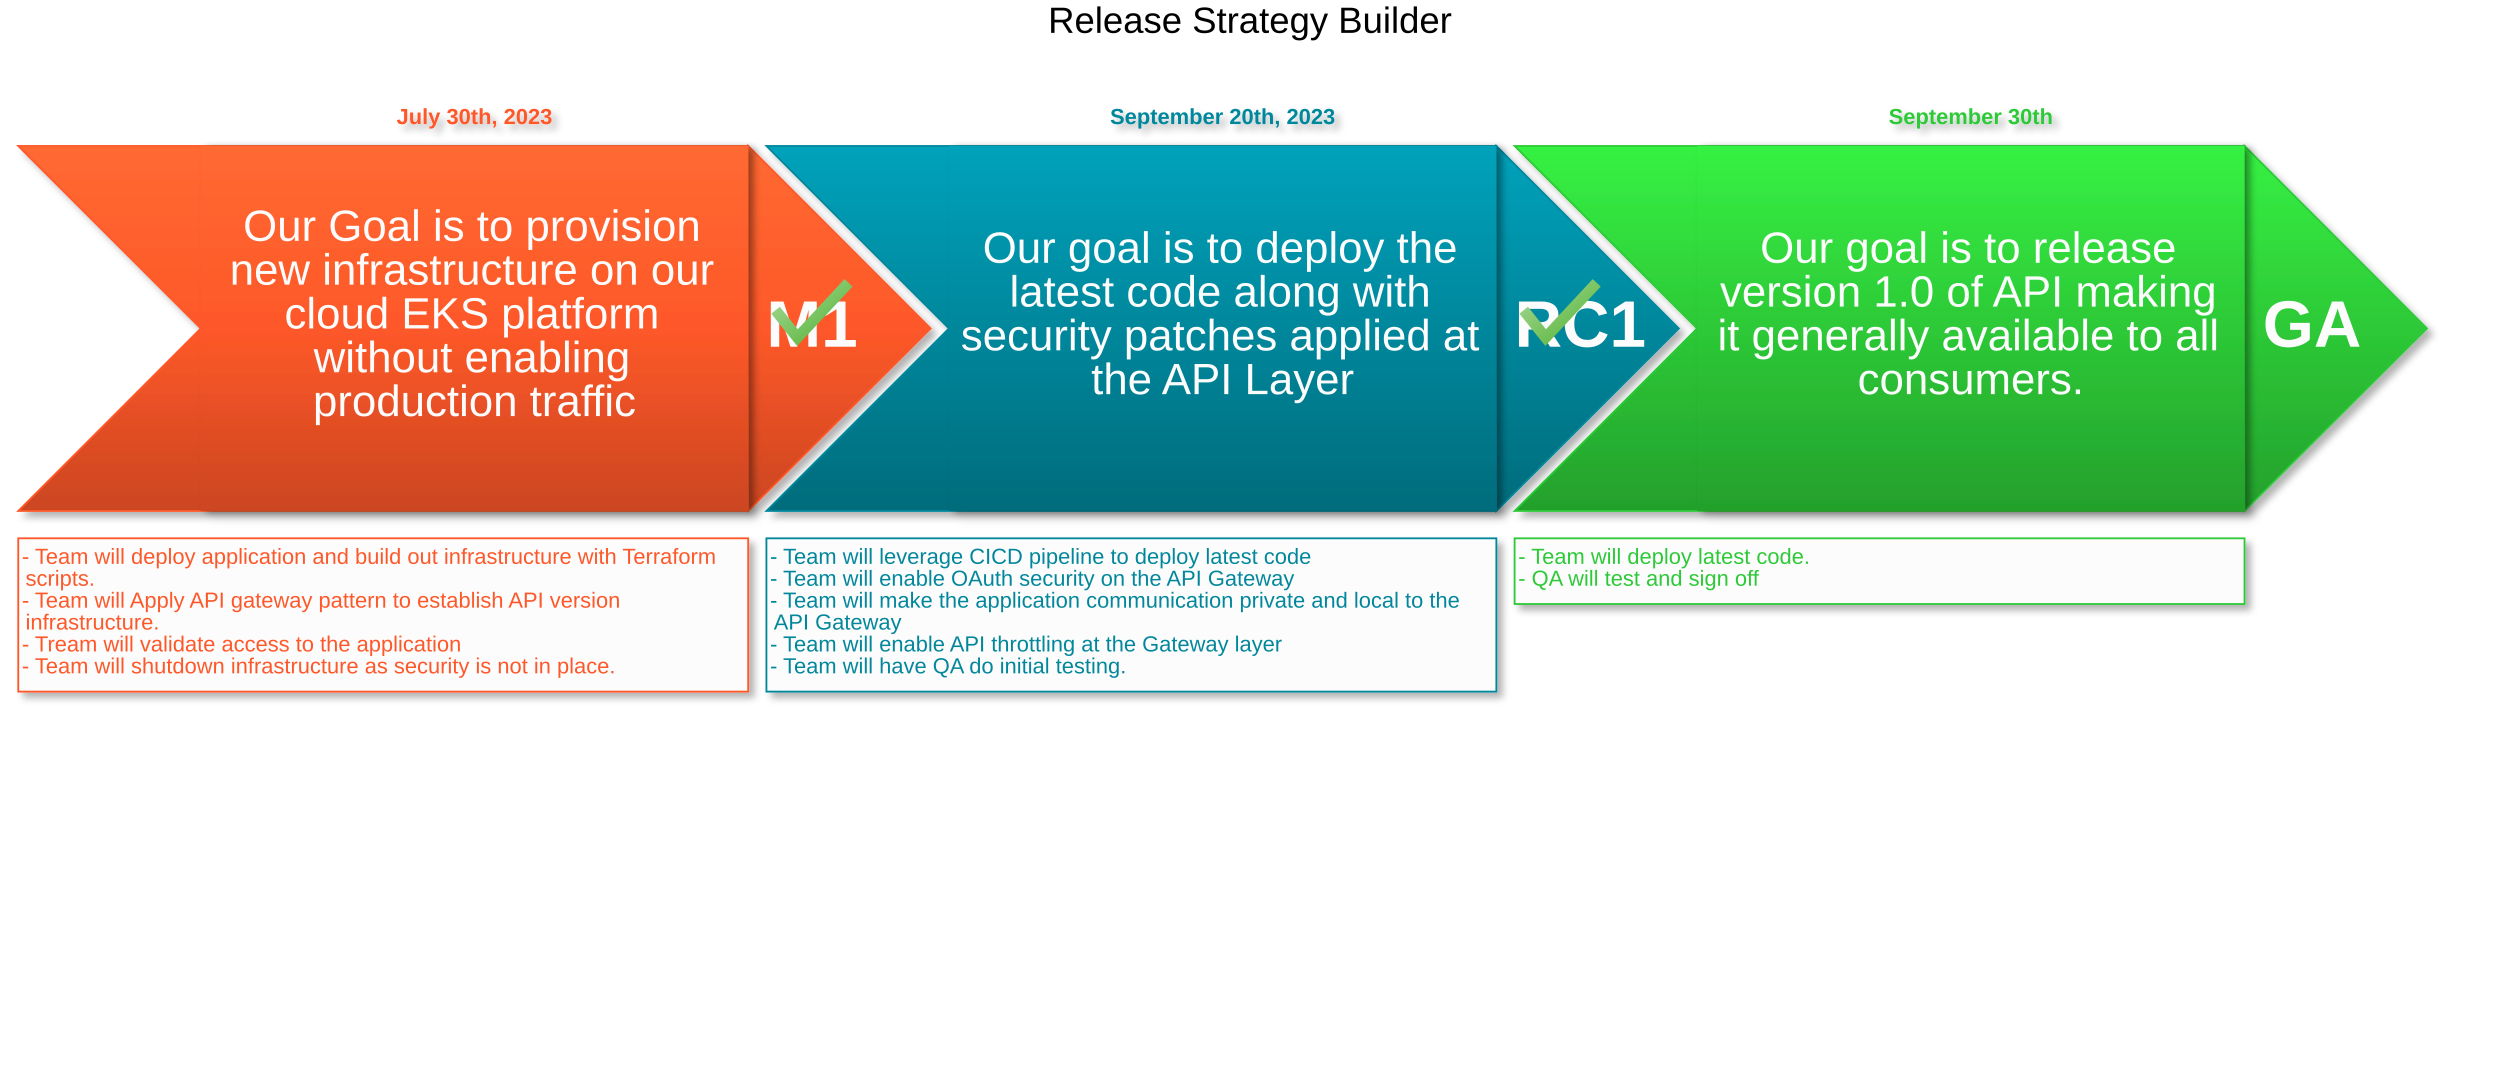
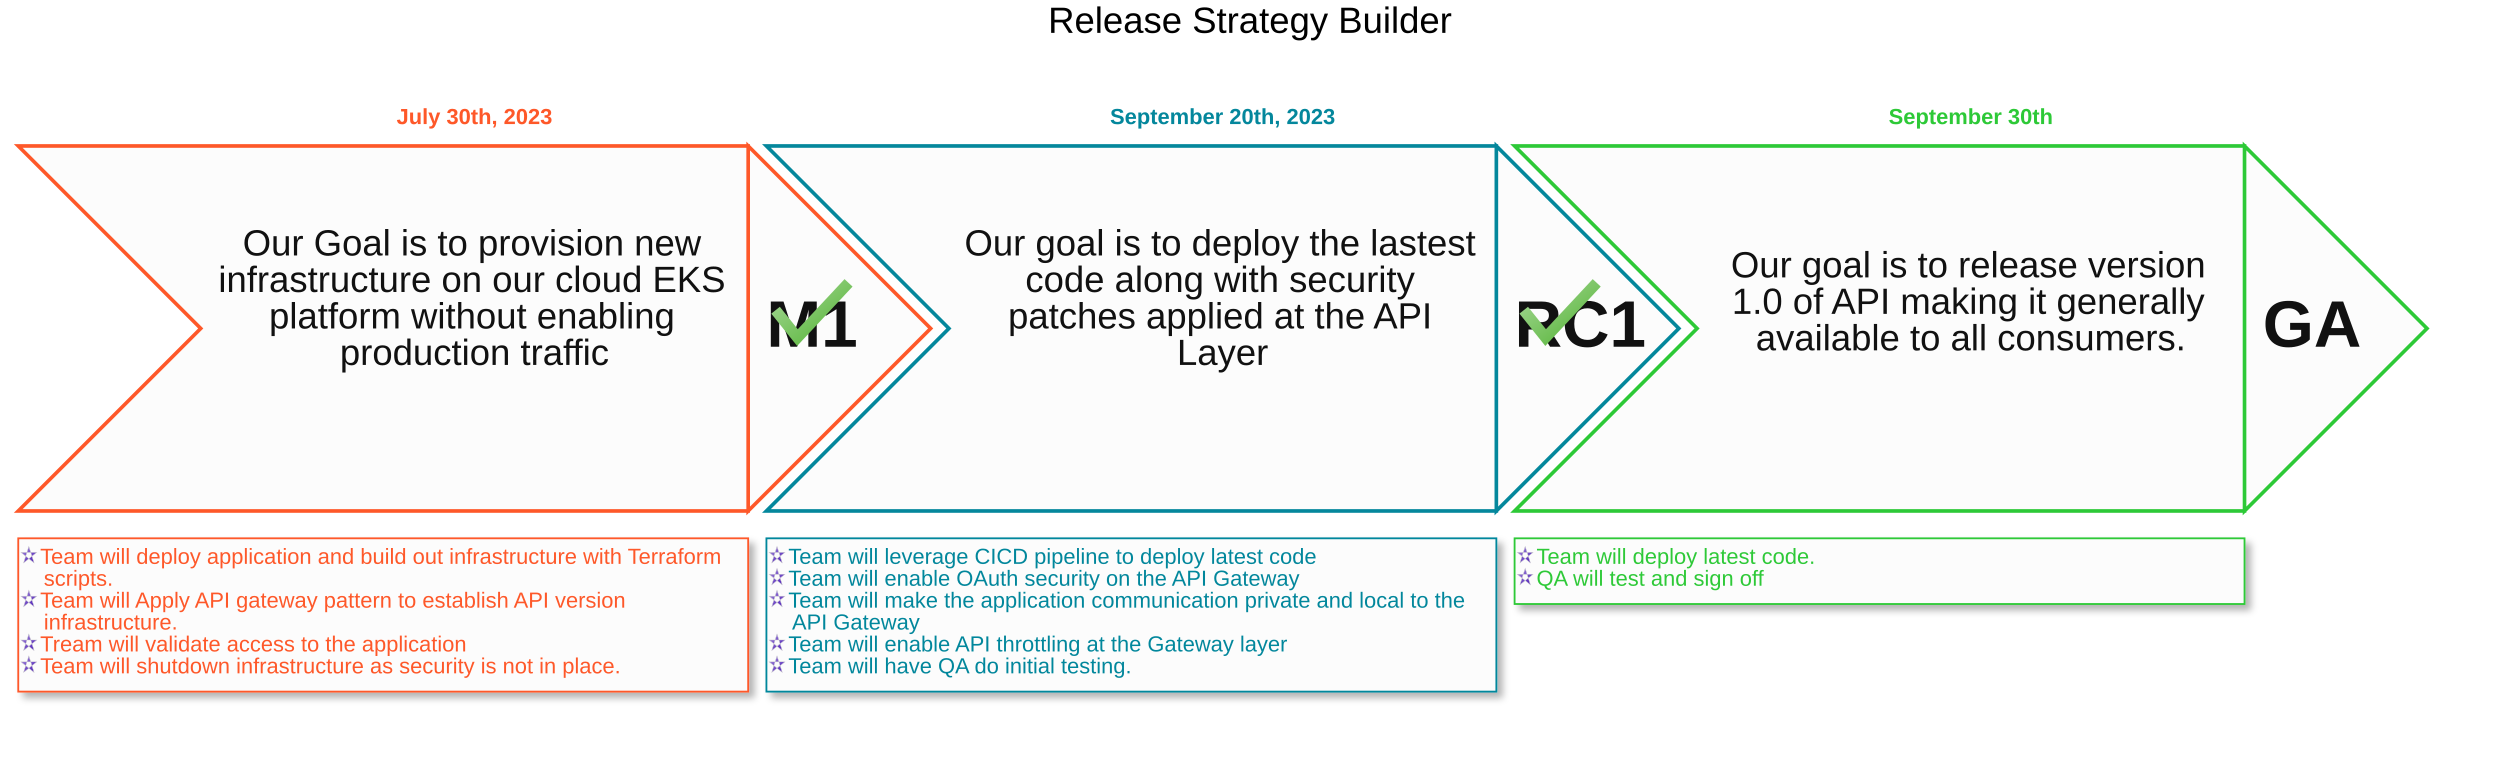
- <svg xmlns="http://www.w3.org/2000/svg" xmlns:xlink="http://www.w3.org/1999/xlink" width="1370.0" height="593.0" viewBox="0 0 1370.0 593.0" role="img" aria-label="Docops: Release Strategy" id="ID2a645719-cfa0-46b3-8f28-1da246a87410">
+ <svg xmlns="http://www.w3.org/2000/svg" xmlns:xlink="http://www.w3.org/1999/xlink" width="770.625" height="236.812" viewBox="0 0 1370.0 421.0" role="img" aria-label="Docops: Release Strategy" id="ID14a3f12f-a0fe-41ad-82ac-5913d8c461dc">
  <defs>
    <filter id="Bevel2" filterUnits="objectBoundingBox" x="-10%" y="-10%" width="150%" height="150%">
      <feGaussianBlur in="SourceAlpha" stdDeviation="0.5" result="blur" />
      <feSpecularLighting in="blur" surfaceScale="5" specularConstant="0.5" specularExponent="10" result="specOut" lighting-color="white">
        <fePointLight x="-5000" y="-10000" z="0000" />
      </feSpecularLighting>
      <feComposite in="specOut" in2="SourceAlpha" operator="in" result="specOut2" />
      <feComposite in="SourceGraphic" in2="specOut2" operator="arithmetic" k1="0" k2="1" k3="1" k4="0" result="litPaint" />
    </filter>
    <linearGradient id="ID0756d7d2-2648-4a67-89af-c133b3a8d4c9" x2="1" y2="1">
      <stop class="stop1" offset="0%" stop-color="#a48bdb">
        <animate attributeName="stop-color" values="#a48bdb;#7651c9;#4918B8;#a48bdb;#7651c9;#4918B8;" dur="20s" repeatCount="indefinite">
            </animate>
      </stop>
      <stop class="stop2" offset="50%" stop-color="#7651c9">
        <animate attributeName="stop-color" values="#a48bdb;#7651c9;#4918B8;#a48bdb;#7651c9;#4918B8;" dur="20s" repeatCount="indefinite">
            </animate>
      </stop>
      <stop class="stop3" offset="100%" stop-color="#4918B8">
        <animate attributeName="stop-color" values="#a48bdb;#7651c9;#4918B8;#a48bdb;#7651c9;#4918B8;" dur="20s" repeatCount="indefinite">
            </animate>
      </stop>
      <animateTransform attributeName="gradientTransform" type="rotate" values="360 .5 .5;0 .5 .5" dur="10s" repeatCount="indefinite" />
    </linearGradient>
    <linearGradient id="circlecheck" x2="1" y2="1">
      <stop class="stop1" offset="0%" stop-color="#a9d99a" />
      <stop class="stop2" offset="50%" stop-color="#7ec667" />
      <stop class="stop3" offset="100%" stop-color="#54B435" />
    </linearGradient>
+     <linearGradient id="dmode1" x2="0%" y2="100%">
+       <stop class="stop1" offset="0%" stop-color="#222627" />
+       <stop class="stop2" offset="50%" stop-color="#1d2021" />
+       <stop class="stop3" offset="100%" stop-color="#17191a" />
+     </linearGradient>
    <g id="completedCheck">
      <polyline points="10 25 22 40 50 10" fill="none" stroke="url(#circlecheck)" stroke-width="6" />
    </g>
-     <linearGradient id="shadM_rect_2a645719-cfa0-46b3-8f28-1da246a87410" x2="0%" y2="100%">
+     <g id="bullStar">
+       <svg height="24" width="24" viewBox="0 0 500,210">
+         <polygon points="100,10 40,198 190,78 10,78 160,198" style="fill:url(#ID0756d7d2-2648-4a67-89af-c133b3a8d4c9);stroke:#cccccc;stroke-width:5;fill-rule:evenodd;" />
+       </svg>
+     </g>
+     <linearGradient id="shadM_rect_14a3f12f-a0fe-41ad-82ac-5913d8c461dc" x2="0%" y2="100%">
      <stop offset="0%" style="stop-color:#ff6931" />
      <stop offset="50%" style="stop-color:#fe5829" />
      <stop offset="100%" style="stop-color:#cb4620" />
    </linearGradient>
-     <linearGradient id="shadR_rect_2a645719-cfa0-46b3-8f28-1da246a87410" x2="0%" y2="100%">
+     <linearGradient id="shadR_rect_14a3f12f-a0fe-41ad-82ac-5913d8c461dc" x2="0%" y2="100%">
      <stop offset="0%" style="stop-color:#04a2bb" />
      <stop offset="50%" style="stop-color:#04879C" />
      <stop offset="100%" style="stop-color:#036c7c" />
    </linearGradient>
-     <linearGradient id="shadG_rect_2a645719-cfa0-46b3-8f28-1da246a87410" x2="0%" y2="100%">
+     <linearGradient id="shadG_rect_14a3f12f-a0fe-41ad-82ac-5913d8c461dc" x2="0%" y2="100%">
      <stop offset="0%" style="stop-color:#36f142" />
      <stop offset="50%" style="stop-color:#2dc937" />
      <stop offset="100%" style="stop-color:#24a02c" />
    </linearGradient>
    <style>
-         #ID2a645719-cfa0-46b3-8f28-1da246a87410 .shadM { fill: #fe5829; -webkit-filter: drop-shadow(3px 3px 2px rgba(0, 0, 0, .3)); filter: drop-shadow(3px 3px 2px rgba(0, 0, 0, .3)); }
-         #ID2a645719-cfa0-46b3-8f28-1da246a87410 .shadR { fill: #04879C; -webkit-filter: drop-shadow(3px 3px 2px rgba(0, 0, 0, .3)); filter: drop-shadow(3px 3px 2px rgba(0, 0, 0, .3)); }
-         #ID2a645719-cfa0-46b3-8f28-1da246a87410 .shadG { fill: #2dc937; -webkit-filter: drop-shadow(3px 3px 2px rgba(0, 0, 0, .3)); filter: drop-shadow(3px 3px 2px rgba(0, 0, 0, .3)); }
-         #ID2a645719-cfa0-46b3-8f28-1da246a87410 .milestoneTL { font-family: Arial, "Helvetica Neue", Helvetica, sans-serif; font-weight: bold; }
-         #ID2a645719-cfa0-46b3-8f28-1da246a87410 .lines { font-size: 10px; }
-         #ID2a645719-cfa0-46b3-8f28-1da246a87410 .milestoneTL &gt; .entry { text-anchor: start; font-weight: normal; }
+         #ID14a3f12f-a0fe-41ad-82ac-5913d8c461dc .shadM { fill: #fe5829; -webkit-filter: drop-shadow(3px 3px 2px rgba(0, 0, 0, .3)); filter: drop-shadow(3px 3px 2px rgba(0, 0, 0, .3)); }
+         #ID14a3f12f-a0fe-41ad-82ac-5913d8c461dc .shadR { fill: #04879C; -webkit-filter: drop-shadow(3px 3px 2px rgba(0, 0, 0, .3)); filter: drop-shadow(3px 3px 2px rgba(0, 0, 0, .3)); }
+         #ID14a3f12f-a0fe-41ad-82ac-5913d8c461dc .shadG { fill: #2dc937; -webkit-filter: drop-shadow(3px 3px 2px rgba(0, 0, 0, .3)); filter: drop-shadow(3px 3px 2px rgba(0, 0, 0, .3)); }
+         #ID14a3f12f-a0fe-41ad-82ac-5913d8c461dc .milestoneTL { font-family: Arial, "Helvetica Neue", Helvetica, sans-serif; font-weight: bold; }
+         #ID14a3f12f-a0fe-41ad-82ac-5913d8c461dc .lines { font-size: 10px; }
+         #ID14a3f12f-a0fe-41ad-82ac-5913d8c461dc .milestoneTL &gt; .entry { text-anchor: start; font-weight: normal; }
        .raise { pointer-events: bounding-box; opacity: 1; filter: drop-shadow(3px 1px 2px rgb(0 0 0 / 0.4)); }
        .raise:hover { stroke: gold; stroke-width: 3px; opacity: 0.9; }

    </style>
  </defs>
  <text x="685.0" y="18" fill="#000000" text-anchor="middle" font-size="20px" font-family="Arial, Helvetica, sans-serif">Release Strategy Builder</text>
-   <g transform="translate(0,20),scale(1.0)" id="GID2a645719-cfa0-46b3-8f28-1da246a87410">
-     <g transform="translate(10,60)" class="shadM">
-       <text text-anchor="middle" x="250" y="-12" class="milestoneTL">July 30th, 2023</text>
-       <path d="m 0,0 h 400 v 200 h -400 l 0,0 l 100,-100 z" stroke="#fe5829" fill="url(#shadM_rect_2a645719-cfa0-46b3-8f28-1da246a87410)" />
-       <path d="m 400,0 v 200 l 100,-100 z" fill="url(#shadM_rect_2a645719-cfa0-46b3-8f28-1da246a87410)" stroke="#fe5829" />
-       <text x="410" y="110" class="milestoneTL" font-size="36px" fill="#fcfcfc">M1</text>
+   <g transform="translate(0,20),scale(1.0)" id="GID14a3f12f-a0fe-41ad-82ac-5913d8c461dc">
+     <g transform="translate(10,60)">
+       <text text-anchor="middle" x="250" y="-12" class="milestoneTL" fill="#fe5829">July 30th, 2023</text>
+       <path d="m 0,0 h 400 v 200 h -400 l 0,0 l 100,-100 z m 400,0 v 200 l 100,-100 z" fill="#fcfcfc" stroke="#fe5829" stroke-width="2" />
+       <text x="410" y="110" class="milestoneTL" font-size="36px" fill="#111111">M1</text>
      <use xlink:href="#completedCheck" x="405" y="65" width="24" height="24" />
      <g transform="translate(100,0)" cursor="pointer">
-         <rect x="0" y="0" height="200" width="300" fill="url(#shadM_rect_2a645719-cfa0-46b3-8f28-1da246a87410)" class="raise" />
-         <text text-anchor="middle" x="150" y="28" class="milestoneTL lines" font-size="12px" font-family="Arial, 'Helvetica Neue', Helvetica, sans-serif" font-weight="bold" fill="#fcfcfc">
-           <tspan x="150" dy="24" text-anchor="middle" font-family="Arial, 'Helvetica Neue', Helvetica, sans-serif" font-size="24" font-weight="normal">Our Goal is to provision </tspan>
-           <tspan x="150" dy="24" text-anchor="middle" font-family="Arial, 'Helvetica Neue', Helvetica, sans-serif" font-size="24" font-weight="normal">new infrastructure on our </tspan>
-           <tspan x="150" dy="24" text-anchor="middle" font-family="Arial, 'Helvetica Neue', Helvetica, sans-serif" font-size="24" font-weight="normal">cloud EKS platform </tspan>
-           <tspan x="150" dy="24" text-anchor="middle" font-family="Arial, 'Helvetica Neue', Helvetica, sans-serif" font-size="24" font-weight="normal">without enabling </tspan>
-           <tspan x="150" dy="24" text-anchor="middle" font-family="Arial, 'Helvetica Neue', Helvetica, sans-serif" font-size="24" font-weight="normal">production traffic </tspan>
+         <text text-anchor="middle" x="150" y="40" class="milestoneTL lines" font-size="12px" font-family="Arial, 'Helvetica Neue', Helvetica, sans-serif" font-weight="bold" fill="#111111">
+           <tspan x="150" dy="20" text-anchor="middle" font-family="Arial, 'Helvetica Neue', Helvetica, sans-serif" font-size="20" font-weight="normal">Our Goal is to provision new </tspan>
+           <tspan x="150" dy="20" text-anchor="middle" font-family="Arial, 'Helvetica Neue', Helvetica, sans-serif" font-size="20" font-weight="normal">infrastructure on our cloud EKS </tspan>
+           <tspan x="150" dy="20" text-anchor="middle" font-family="Arial, 'Helvetica Neue', Helvetica, sans-serif" font-size="20" font-weight="normal">platform without enabling </tspan>
+           <tspan x="150" dy="20" text-anchor="middle" font-family="Arial, 'Helvetica Neue', Helvetica, sans-serif" font-size="20" font-weight="normal">production traffic </tspan>
        </text>
      </g>
    </g>
-     <g transform="translate(10,275)" class="shadM" id="ID2a645719-cfa0-46b3-8f28-1da246a87410_0" visibility="block">
+     <g transform="translate(10,275)" class="shadM" id="ID14a3f12f-a0fe-41ad-82ac-5913d8c461dc_0" visibility="block">
      <rect width="400" height="84" stroke="#fe5829" fill="#fcfcfc" />
      <text text-anchor="middle" x="200" y="2" class="milestoneTL lines" font-size="12px" font-family="Arial, &quot;Helvetica Neue&quot;, Helvetica, sans-serif" font-weight="bold">
-         <tspan x="2" dy="12" class="entry" font-size="12px" font-weight="normal" font-family="Arial, 'Helvetica Neue', Helvetica, sans-serif" text-anchor="start">-  Team will deploy application and build out infrastructure with Terraform </tspan>
-         <tspan x="4" dy="12" class="entry" font-size="12px" font-weight="normal" font-family="Arial, 'Helvetica Neue', Helvetica, sans-serif" text-anchor="start"> scripts. </tspan>
-         <tspan x="2" dy="12" class="entry" font-size="12px" font-weight="normal" font-family="Arial, 'Helvetica Neue', Helvetica, sans-serif" text-anchor="start">-  Team will Apply API gateway pattern to establish API version </tspan>
-         <tspan x="4" dy="12" class="entry" font-size="12px" font-weight="normal" font-family="Arial, 'Helvetica Neue', Helvetica, sans-serif" text-anchor="start"> infrastructure. </tspan>
-         <tspan x="2" dy="12" class="entry" font-size="12px" font-weight="normal" font-family="Arial, 'Helvetica Neue', Helvetica, sans-serif" text-anchor="start">-  Tream will validate access to the application</tspan>
-         <tspan x="2" dy="12" class="entry" font-size="12px" font-weight="normal" font-family="Arial, 'Helvetica Neue', Helvetica, sans-serif" text-anchor="start">-  Team will shutdown infrastructure as security is not in place.</tspan>
+         <tspan x="12" dy="12" class="entry" font-size="12px" font-weight="normal" font-family="Arial, 'Helvetica Neue', Helvetica, sans-serif" text-anchor="start">Team will deploy application and build out infrastructure with Terraform </tspan>
+         <tspan x="14" dy="12" class="entry" font-size="12px" font-weight="normal" font-family="Arial, 'Helvetica Neue', Helvetica, sans-serif" text-anchor="start">scripts. </tspan>
+         <tspan x="12" dy="12" class="entry" font-size="12px" font-weight="normal" font-family="Arial, 'Helvetica Neue', Helvetica, sans-serif" text-anchor="start">Team will Apply API gateway pattern to establish API version </tspan>
+         <tspan x="14" dy="12" class="entry" font-size="12px" font-weight="normal" font-family="Arial, 'Helvetica Neue', Helvetica, sans-serif" text-anchor="start">infrastructure. </tspan>
+         <tspan x="12" dy="12" class="entry" font-size="12px" font-weight="normal" font-family="Arial, 'Helvetica Neue', Helvetica, sans-serif" text-anchor="start">Tream will validate access to the application</tspan>
+         <tspan x="12" dy="12" class="entry" font-size="12px" font-weight="normal" font-family="Arial, 'Helvetica Neue', Helvetica, sans-serif" text-anchor="start">Team will shutdown infrastructure as security is not in place.</tspan>
      </text>
+       <use xlink:href="#bullStar" x="1" y="-3" width="24" height="24" />
+       <use xlink:href="#bullStar" x="1" y="21" width="24" height="24" />
+       <use xlink:href="#bullStar" x="1" y="45" width="24" height="24" />
+       <use xlink:href="#bullStar" x="1" y="57" width="24" height="24" />
    </g>
-     <g transform="translate(420,60)" class="shadR">
-       <text text-anchor="middle" x="250" y="-12" class="milestoneTL">September 20th, 2023</text>
-       <path d="m 0,0 h 400 v 200 h -400 l 0,0 l 100,-100 z" stroke="#04879C" fill="url(#shadR_rect_2a645719-cfa0-46b3-8f28-1da246a87410)" />
-       <path d="m 400,0 v 200 l 100,-100 z" fill="url(#shadR_rect_2a645719-cfa0-46b3-8f28-1da246a87410)" stroke="#04879C" />
-       <text x="410" y="110" class="milestoneTL" font-size="36px" fill="#fcfcfc">RC1</text>
+     <g transform="translate(420,60)">
+       <text text-anchor="middle" x="250" y="-12" class="milestoneTL" fill="#04879C">September 20th, 2023</text>
+       <path d="m 0,0 h 400 v 200 h -400 l 0,0 l 100,-100 z m 400,0 v 200 l 100,-100 z" fill="#fcfcfc" stroke="#04879C" stroke-width="2" />
+       <text x="410" y="110" class="milestoneTL" font-size="36px" fill="#111111">RC1</text>
      <use xlink:href="#completedCheck" x="405" y="65" width="24" height="24" />
      <g transform="translate(100,0)" cursor="pointer">
-         <rect x="0" y="0" height="200" width="300" fill="url(#shadR_rect_2a645719-cfa0-46b3-8f28-1da246a87410)" class="raise" />
-         <text text-anchor="middle" x="150" y="40" class="milestoneTL lines" font-size="12px" font-family="Arial, 'Helvetica Neue', Helvetica, sans-serif" font-weight="bold" fill="#fcfcfc">
-           <tspan x="150" dy="24" text-anchor="middle" font-family="Arial, 'Helvetica Neue', Helvetica, sans-serif" font-size="24" font-weight="normal">Our goal is to deploy the </tspan>
-           <tspan x="150" dy="24" text-anchor="middle" font-family="Arial, 'Helvetica Neue', Helvetica, sans-serif" font-size="24" font-weight="normal">latest code along with </tspan>
-           <tspan x="150" dy="24" text-anchor="middle" font-family="Arial, 'Helvetica Neue', Helvetica, sans-serif" font-size="24" font-weight="normal">security patches applied at </tspan>
-           <tspan x="150" dy="24" text-anchor="middle" font-family="Arial, 'Helvetica Neue', Helvetica, sans-serif" font-size="24" font-weight="normal">the API Layer </tspan>
+         <text text-anchor="middle" x="150" y="40" class="milestoneTL lines" font-size="12px" font-family="Arial, 'Helvetica Neue', Helvetica, sans-serif" font-weight="bold" fill="#111111">
+           <tspan x="150" dy="20" text-anchor="middle" font-family="Arial, 'Helvetica Neue', Helvetica, sans-serif" font-size="20" font-weight="normal">Our goal is to deploy the lastest </tspan>
+           <tspan x="150" dy="20" text-anchor="middle" font-family="Arial, 'Helvetica Neue', Helvetica, sans-serif" font-size="20" font-weight="normal">code along with security </tspan>
+           <tspan x="150" dy="20" text-anchor="middle" font-family="Arial, 'Helvetica Neue', Helvetica, sans-serif" font-size="20" font-weight="normal">patches applied at the API </tspan>
+           <tspan x="150" dy="20" text-anchor="middle" font-family="Arial, 'Helvetica Neue', Helvetica, sans-serif" font-size="20" font-weight="normal">Layer </tspan>
        </text>
      </g>
    </g>
-     <g transform="translate(420,275)" class="shadR" id="ID2a645719-cfa0-46b3-8f28-1da246a87410_1" visibility="block">
+     <g transform="translate(420,275)" class="shadR" id="ID14a3f12f-a0fe-41ad-82ac-5913d8c461dc_1" visibility="block">
      <rect width="400" height="84" stroke="#04879C" fill="#fcfcfc" />
      <text text-anchor="middle" x="200" y="2" class="milestoneTL lines" font-size="12px" font-family="Arial, &quot;Helvetica Neue&quot;, Helvetica, sans-serif" font-weight="bold">
-         <tspan x="2" dy="12" class="entry" font-size="12px" font-weight="normal" font-family="Arial, 'Helvetica Neue', Helvetica, sans-serif" text-anchor="start">-  Team will leverage CICD pipeline to deploy latest code</tspan>
-         <tspan x="2" dy="12" class="entry" font-size="12px" font-weight="normal" font-family="Arial, 'Helvetica Neue', Helvetica, sans-serif" text-anchor="start">-  Team will enable OAuth security on the API Gateway</tspan>
-         <tspan x="2" dy="12" class="entry" font-size="12px" font-weight="normal" font-family="Arial, 'Helvetica Neue', Helvetica, sans-serif" text-anchor="start">-  Team will make the application communication private and local to the </tspan>
-         <tspan x="4" dy="12" class="entry" font-size="12px" font-weight="normal" font-family="Arial, 'Helvetica Neue', Helvetica, sans-serif" text-anchor="start"> API Gateway </tspan>
-         <tspan x="2" dy="12" class="entry" font-size="12px" font-weight="normal" font-family="Arial, 'Helvetica Neue', Helvetica, sans-serif" text-anchor="start">-  Team will enable API throttling at the Gateway layer</tspan>
-         <tspan x="2" dy="12" class="entry" font-size="12px" font-weight="normal" font-family="Arial, 'Helvetica Neue', Helvetica, sans-serif" text-anchor="start">-  Team will have QA do initial testing.</tspan>
+         <tspan x="12" dy="12" class="entry" font-size="12px" font-weight="normal" font-family="Arial, 'Helvetica Neue', Helvetica, sans-serif" text-anchor="start">Team will leverage CICD pipeline to deploy latest code</tspan>
+         <tspan x="12" dy="12" class="entry" font-size="12px" font-weight="normal" font-family="Arial, 'Helvetica Neue', Helvetica, sans-serif" text-anchor="start">Team will enable OAuth security on the API Gateway</tspan>
+         <tspan x="12" dy="12" class="entry" font-size="12px" font-weight="normal" font-family="Arial, 'Helvetica Neue', Helvetica, sans-serif" text-anchor="start">Team will make the application communication private and local to the </tspan>
+         <tspan x="14" dy="12" class="entry" font-size="12px" font-weight="normal" font-family="Arial, 'Helvetica Neue', Helvetica, sans-serif" text-anchor="start">API Gateway </tspan>
+         <tspan x="12" dy="12" class="entry" font-size="12px" font-weight="normal" font-family="Arial, 'Helvetica Neue', Helvetica, sans-serif" text-anchor="start">Team will enable API throttling at the Gateway layer</tspan>
+         <tspan x="12" dy="12" class="entry" font-size="12px" font-weight="normal" font-family="Arial, 'Helvetica Neue', Helvetica, sans-serif" text-anchor="start">Team will have QA do initial testing.</tspan>
      </text>
+       <use xlink:href="#bullStar" x="1" y="-3" width="24" height="24" />
+       <use xlink:href="#bullStar" x="1" y="9" width="24" height="24" />
+       <use xlink:href="#bullStar" x="1" y="21" width="24" height="24" />
+       <use xlink:href="#bullStar" x="1" y="45" width="24" height="24" />
+       <use xlink:href="#bullStar" x="1" y="57" width="24" height="24" />
    </g>
-     <g transform="translate(830,60)" class="shadG">
-       <text text-anchor="middle" x="250" y="-12" class="milestoneTL">September 30th</text>
-       <path d="m 0,0 h 400 v 200 h -400 l 0,0 l 100,-100 z" stroke="#2dc937" fill="url(#shadG_rect_2a645719-cfa0-46b3-8f28-1da246a87410)" />
-       <path d="m 400,0 v 200 l 100,-100 z" fill="url(#shadG_rect_2a645719-cfa0-46b3-8f28-1da246a87410)" stroke="#2dc937" />
-       <text x="410" y="110" class="milestoneTL" font-size="36px" fill="#fcfcfc">GA</text>
+     <g transform="translate(830,60)">
+       <text text-anchor="middle" x="250" y="-12" class="milestoneTL" fill="#2dc937">September 30th</text>
+       <path d="m 0,0 h 400 v 200 h -400 l 0,0 l 100,-100 z m 400,0 v 200 l 100,-100 z" fill="#fcfcfc" stroke="#2dc937" stroke-width="2" />
+       <text x="410" y="110" class="milestoneTL" font-size="36px" fill="#111111">GA</text>
      <g transform="translate(100,0)" cursor="pointer">
-         <rect x="0" y="0" height="200" width="300" fill="url(#shadG_rect_2a645719-cfa0-46b3-8f28-1da246a87410)" class="raise" />
-         <text text-anchor="middle" x="150" y="40" class="milestoneTL lines" font-size="12px" font-family="Arial, 'Helvetica Neue', Helvetica, sans-serif" font-weight="bold" fill="#fcfcfc">
-           <tspan x="150" dy="24" text-anchor="middle" font-family="Arial, 'Helvetica Neue', Helvetica, sans-serif" font-size="24" font-weight="normal">Our goal is to release </tspan>
-           <tspan x="150" dy="24" text-anchor="middle" font-family="Arial, 'Helvetica Neue', Helvetica, sans-serif" font-size="24" font-weight="normal">version 1.0 of API making </tspan>
-           <tspan x="150" dy="24" text-anchor="middle" font-family="Arial, 'Helvetica Neue', Helvetica, sans-serif" font-size="24" font-weight="normal">it generally available to all </tspan>
-           <tspan x="150" dy="24" text-anchor="middle" font-family="Arial, 'Helvetica Neue', Helvetica, sans-serif" font-size="24" font-weight="normal">consumers. </tspan>
+         <text text-anchor="middle" x="150" y="52" class="milestoneTL lines" font-size="12px" font-family="Arial, 'Helvetica Neue', Helvetica, sans-serif" font-weight="bold" fill="#111111">
+           <tspan x="150" dy="20" text-anchor="middle" font-family="Arial, 'Helvetica Neue', Helvetica, sans-serif" font-size="20" font-weight="normal">Our goal is to release version </tspan>
+           <tspan x="150" dy="20" text-anchor="middle" font-family="Arial, 'Helvetica Neue', Helvetica, sans-serif" font-size="20" font-weight="normal">1.0 of API making it generally </tspan>
+           <tspan x="150" dy="20" text-anchor="middle" font-family="Arial, 'Helvetica Neue', Helvetica, sans-serif" font-size="20" font-weight="normal">available to all consumers. </tspan>
        </text>
      </g>
    </g>
-     <g transform="translate(830,275)" class="shadG" id="ID2a645719-cfa0-46b3-8f28-1da246a87410_2" visibility="block">
+     <g transform="translate(830,275)" class="shadG" id="ID14a3f12f-a0fe-41ad-82ac-5913d8c461dc_2" visibility="block">
      <rect width="400" height="36" stroke="#2dc937" fill="#fcfcfc" />
      <text text-anchor="middle" x="200" y="2" class="milestoneTL lines" font-size="12px" font-family="Arial, &quot;Helvetica Neue&quot;, Helvetica, sans-serif" font-weight="bold">
-         <tspan x="2" dy="12" class="entry" font-size="12px" font-weight="normal" font-family="Arial, 'Helvetica Neue', Helvetica, sans-serif" text-anchor="start">-  Team will deploy latest code.</tspan>
-         <tspan x="2" dy="12" class="entry" font-size="12px" font-weight="normal" font-family="Arial, 'Helvetica Neue', Helvetica, sans-serif" text-anchor="start">-  QA will test and sign off</tspan>
+         <tspan x="12" dy="12" class="entry" font-size="12px" font-weight="normal" font-family="Arial, 'Helvetica Neue', Helvetica, sans-serif" text-anchor="start">Team will deploy latest code.</tspan>
+         <tspan x="12" dy="12" class="entry" font-size="12px" font-weight="normal" font-family="Arial, 'Helvetica Neue', Helvetica, sans-serif" text-anchor="start">QA will test and sign off</tspan>
      </text>
+       <use xlink:href="#bullStar" x="1" y="-3" width="24" height="24" />
+       <use xlink:href="#bullStar" x="1" y="9" width="24" height="24" />
    </g>
  </g>
</svg>
